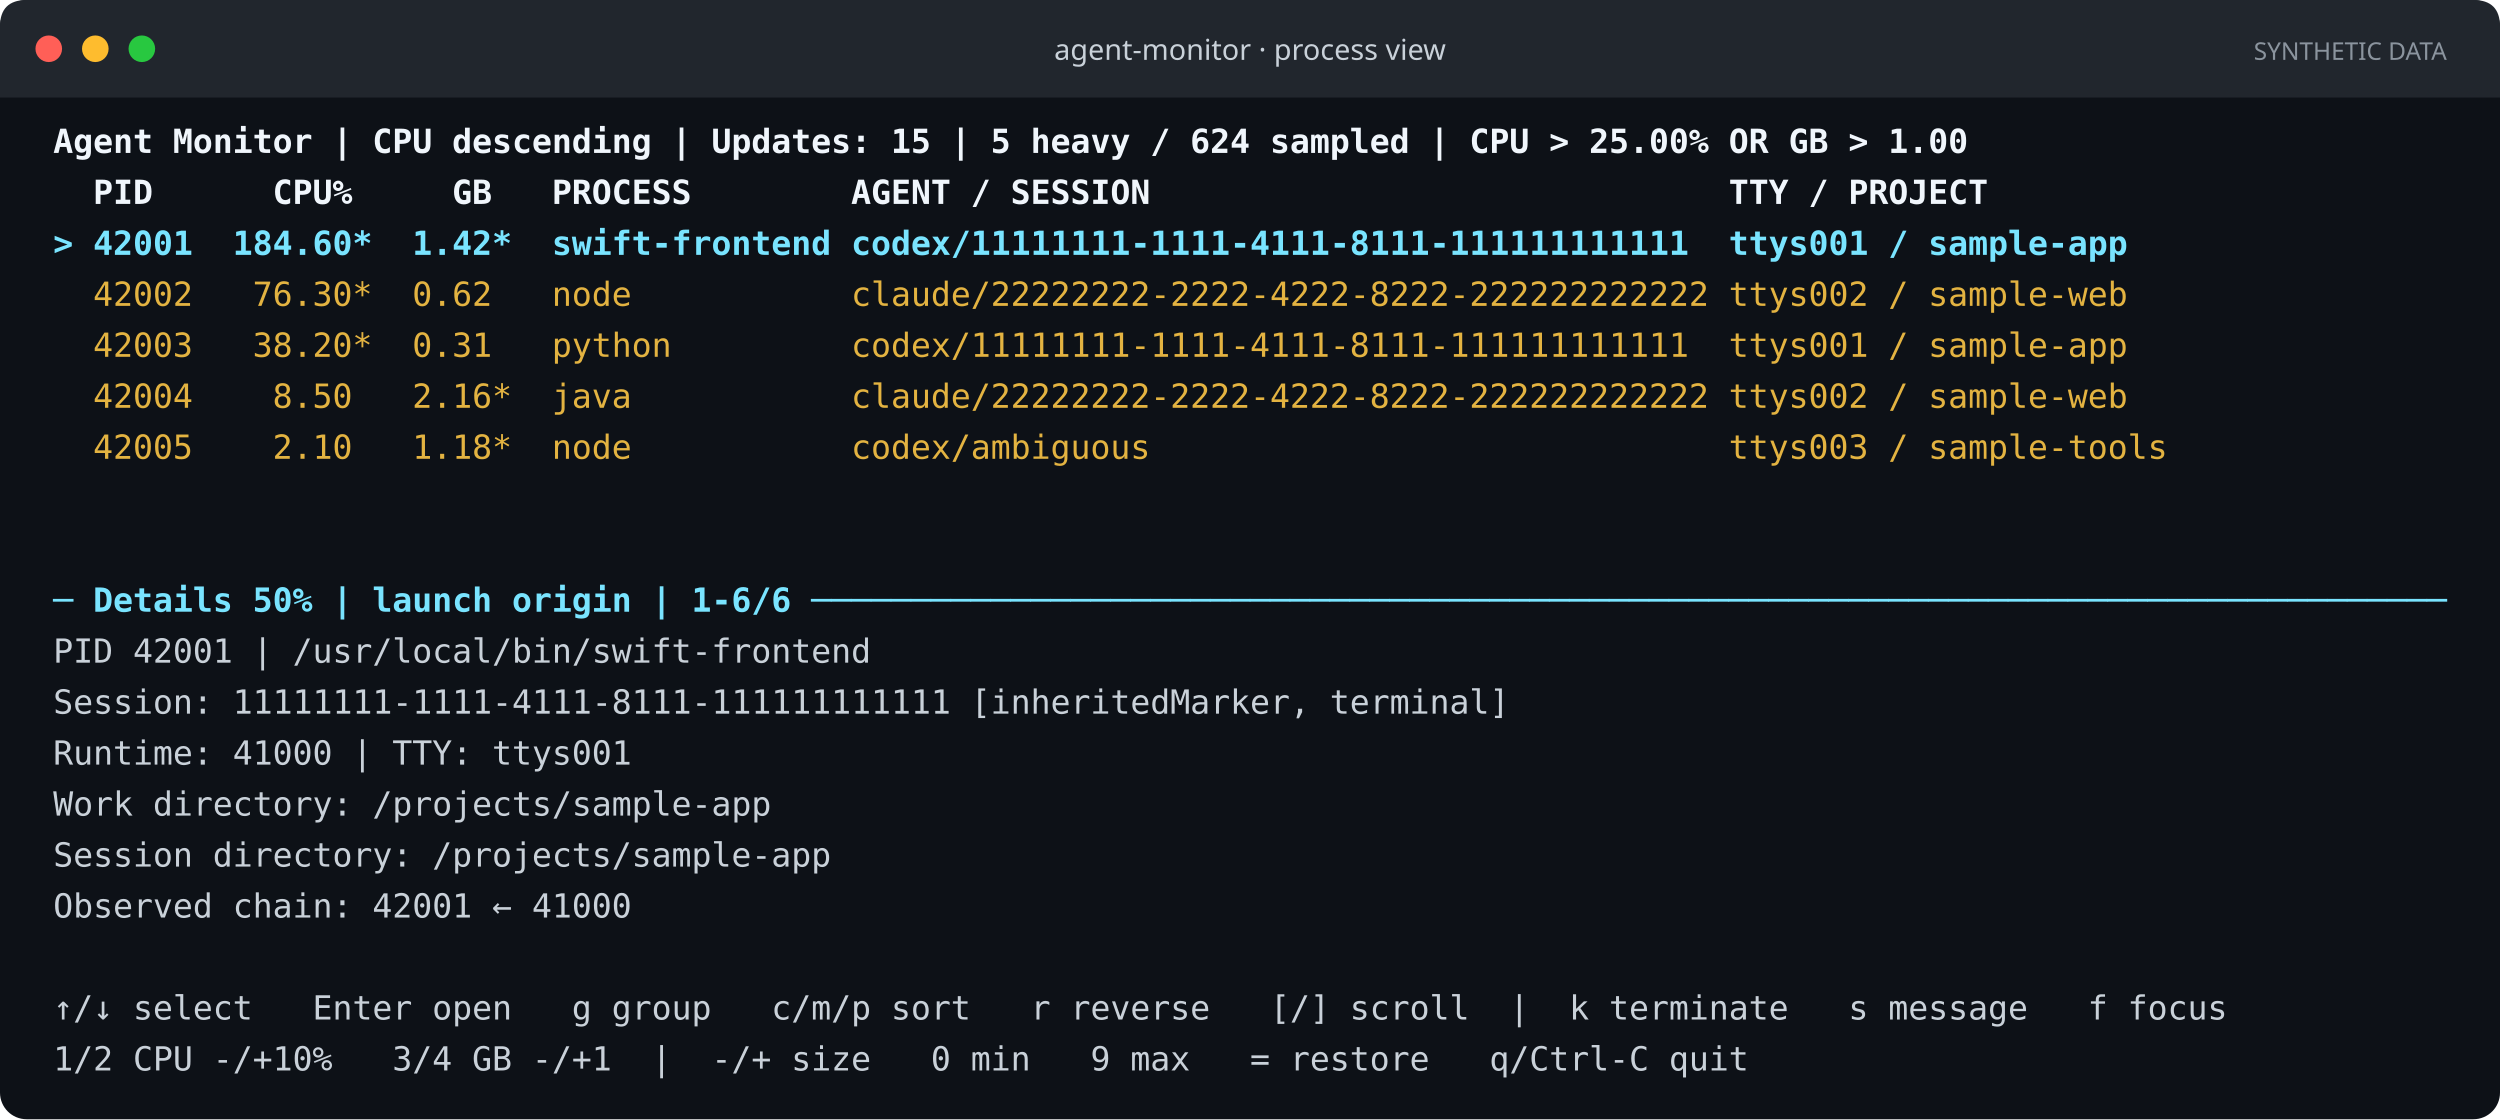
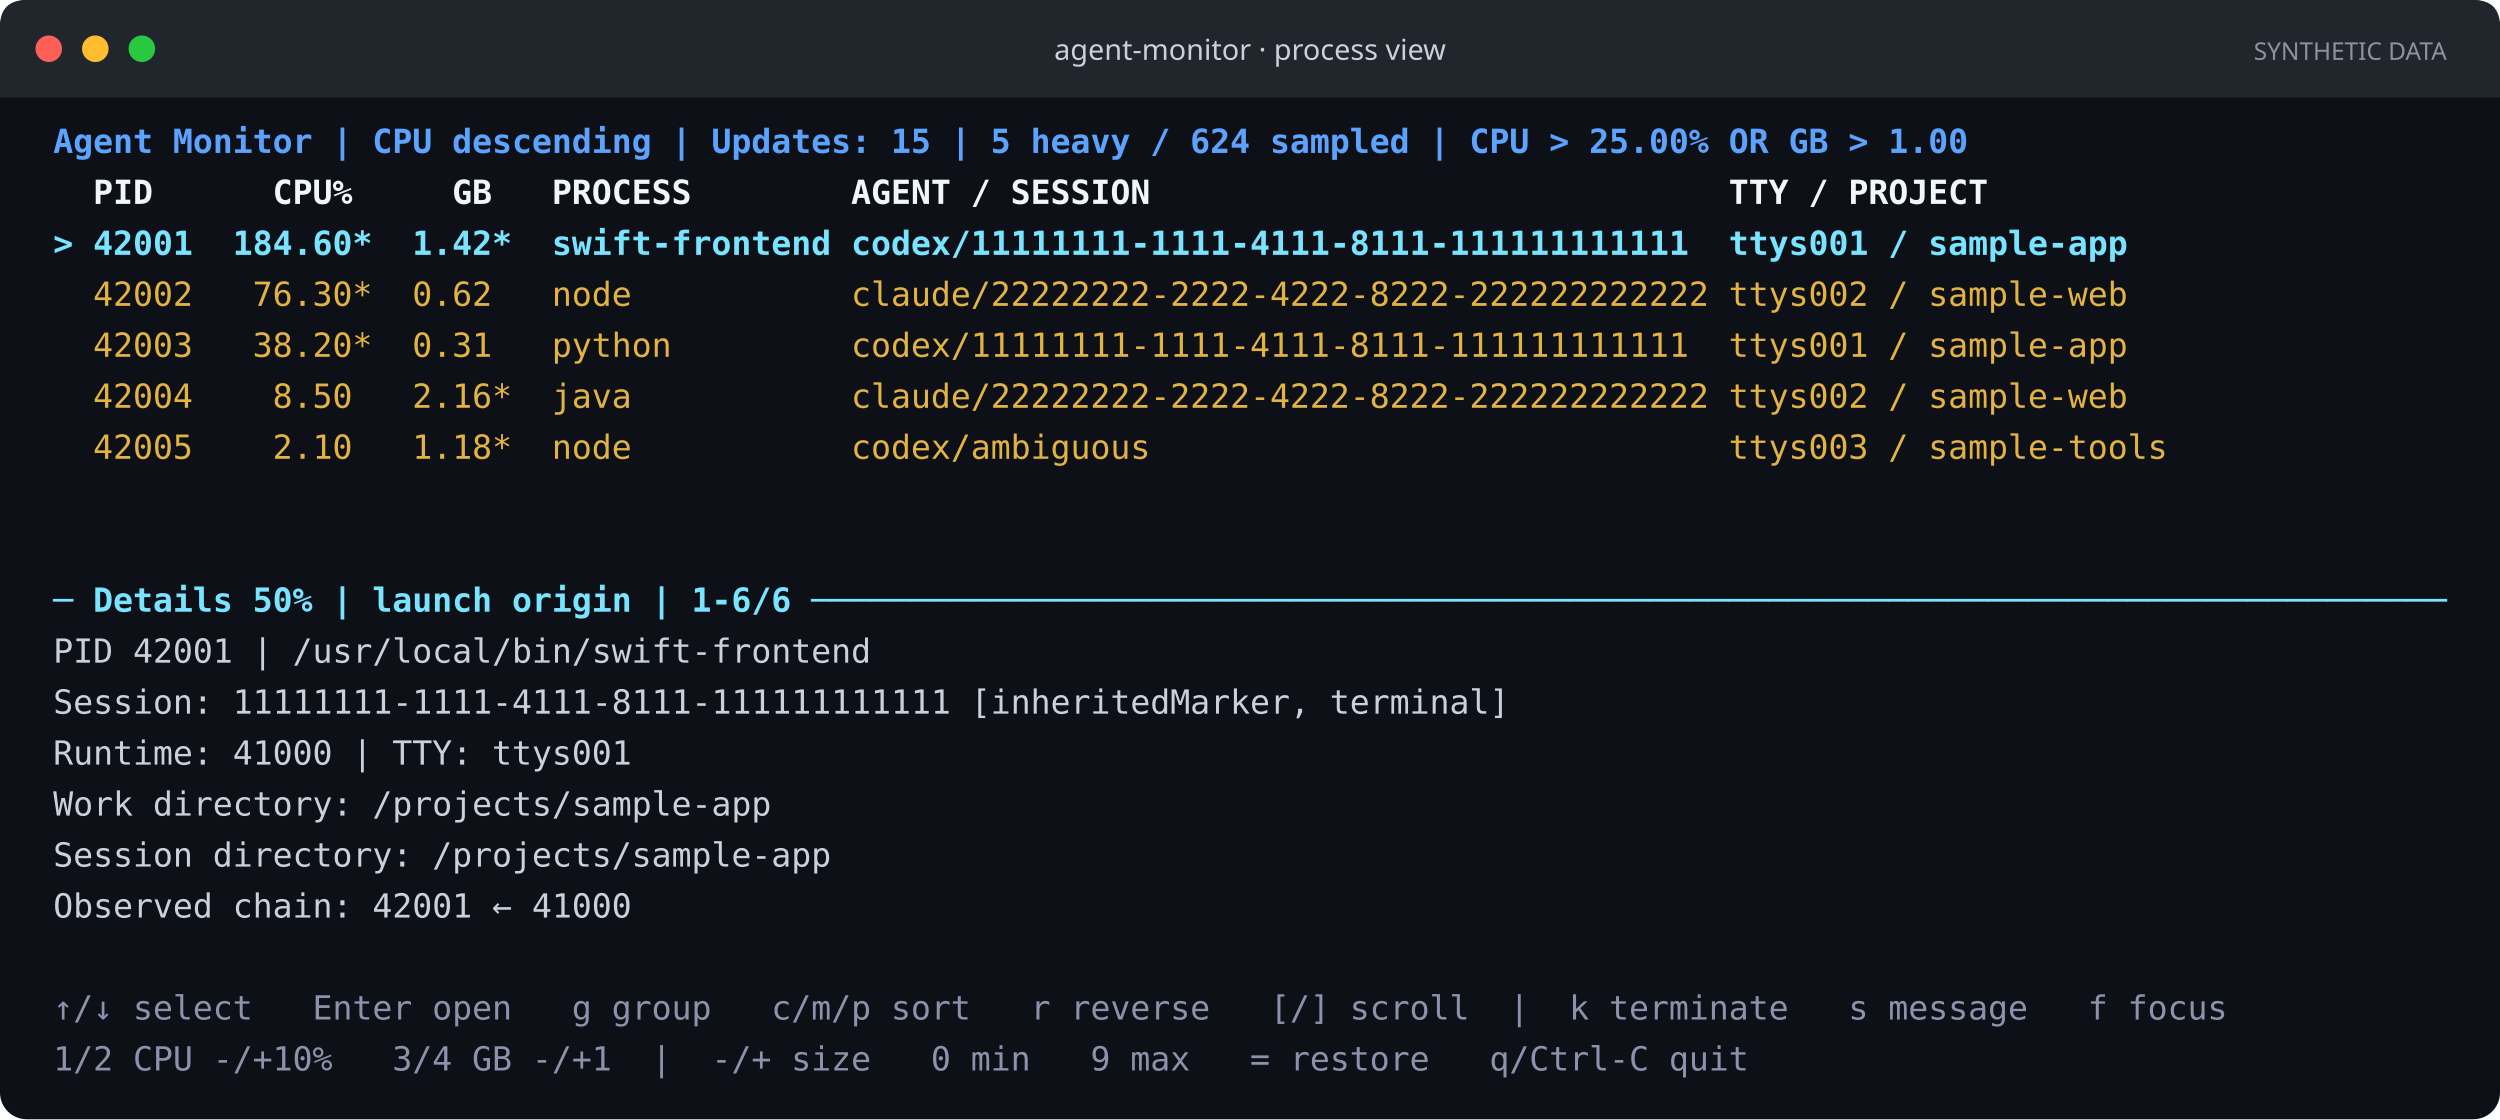
<svg xmlns="http://www.w3.org/2000/svg" width="1128" height="505" viewBox="0 0 1128 505" role="img" aria-labelledby="title description">
  <rect width="1128" height="505" rx="12" fill="#0d1117" />
  <path d="M12 0H1116Q1128 0 1128 12V44H0V12Q0 0 12 0Z" fill="#21262d" />
  <circle cx="22" cy="22" r="6" fill="#ff5f57" />
  <circle cx="43" cy="22" r="6" fill="#febc2e" />
  <circle cx="64" cy="22" r="6" fill="#28c840" />
  <text x="564" y="27" text-anchor="middle" fill="#c9d1d9" font-family="sans-serif" font-size="13">agent-monitor · process view</text>
  <text x="1104" y="27" text-anchor="end" fill="#8b949e" font-family="sans-serif" font-size="11">SYNTHETIC DATA</text>
  <g font-family="Menlo, DejaVu Sans Mono, monospace" font-size="15">
-     <text y="69" fill="#f0f6fc" font-weight="bold" aria-label="Agent Monitor | CPU descending | Updates: 15 | 5 heavy / 624 sampled | CPU &gt; 25.00% OR GB &gt; 1.00">
+     <text y="69" fill="#5ba3ff" font-weight="bold" aria-label="Agent Monitor | CPU descending | Updates: 15 | 5 heavy / 624 sampled | CPU &gt; 25.00% OR GB &gt; 1.00">
      <tspan x="24">A</tspan>
      <tspan x="33">g</tspan>
      <tspan x="42">e</tspan>
      <tspan x="51">n</tspan>
      <tspan x="60">t</tspan>
      <tspan x="78">M</tspan>
      <tspan x="87">o</tspan>
      <tspan x="96">n</tspan>
      <tspan x="105">i</tspan>
      <tspan x="114">t</tspan>
      <tspan x="123">o</tspan>
      <tspan x="132">r</tspan>
      <tspan x="150">|</tspan>
      <tspan x="168">C</tspan>
      <tspan x="177">P</tspan>
      <tspan x="186">U</tspan>
      <tspan x="204">d</tspan>
      <tspan x="213">e</tspan>
      <tspan x="222">s</tspan>
      <tspan x="231">c</tspan>
      <tspan x="240">e</tspan>
      <tspan x="249">n</tspan>
      <tspan x="258">d</tspan>
      <tspan x="267">i</tspan>
      <tspan x="276">n</tspan>
      <tspan x="285">g</tspan>
      <tspan x="303">|</tspan>
      <tspan x="321">U</tspan>
      <tspan x="330">p</tspan>
      <tspan x="339">d</tspan>
      <tspan x="348">a</tspan>
      <tspan x="357">t</tspan>
      <tspan x="366">e</tspan>
      <tspan x="375">s</tspan>
      <tspan x="384">:</tspan>
      <tspan x="402">1</tspan>
      <tspan x="411">5</tspan>
      <tspan x="429">|</tspan>
      <tspan x="447">5</tspan>
      <tspan x="465">h</tspan>
      <tspan x="474">e</tspan>
      <tspan x="483">a</tspan>
      <tspan x="492">v</tspan>
      <tspan x="501">y</tspan>
      <tspan x="519">/</tspan>
      <tspan x="537">6</tspan>
      <tspan x="546">2</tspan>
      <tspan x="555">4</tspan>
      <tspan x="573">s</tspan>
      <tspan x="582">a</tspan>
      <tspan x="591">m</tspan>
      <tspan x="600">p</tspan>
      <tspan x="609">l</tspan>
      <tspan x="618">e</tspan>
      <tspan x="627">d</tspan>
      <tspan x="645">|</tspan>
      <tspan x="663">C</tspan>
      <tspan x="672">P</tspan>
      <tspan x="681">U</tspan>
      <tspan x="699">&gt;</tspan>
      <tspan x="717">2</tspan>
      <tspan x="726">5</tspan>
      <tspan x="735">.</tspan>
      <tspan x="744">0</tspan>
      <tspan x="753">0</tspan>
      <tspan x="762">%</tspan>
      <tspan x="780">O</tspan>
      <tspan x="789">R</tspan>
      <tspan x="807">G</tspan>
      <tspan x="816">B</tspan>
      <tspan x="834">&gt;</tspan>
      <tspan x="852">1</tspan>
      <tspan x="861">.</tspan>
      <tspan x="870">0</tspan>
      <tspan x="879">0</tspan>
    </text>
    <text y="92" fill="#f0f6fc" font-weight="bold" aria-label="  PID      CPU%     GB   PROCESS        AGENT / SESSION                             TTY / PROJECT">
      <tspan x="42">P</tspan>
      <tspan x="51">I</tspan>
      <tspan x="60">D</tspan>
      <tspan x="123">C</tspan>
      <tspan x="132">P</tspan>
      <tspan x="141">U</tspan>
      <tspan x="150">%</tspan>
      <tspan x="204">G</tspan>
      <tspan x="213">B</tspan>
      <tspan x="249">P</tspan>
      <tspan x="258">R</tspan>
      <tspan x="267">O</tspan>
      <tspan x="276">C</tspan>
      <tspan x="285">E</tspan>
      <tspan x="294">S</tspan>
      <tspan x="303">S</tspan>
      <tspan x="384">A</tspan>
      <tspan x="393">G</tspan>
      <tspan x="402">E</tspan>
      <tspan x="411">N</tspan>
      <tspan x="420">T</tspan>
      <tspan x="438">/</tspan>
      <tspan x="456">S</tspan>
      <tspan x="465">E</tspan>
      <tspan x="474">S</tspan>
      <tspan x="483">S</tspan>
      <tspan x="492">I</tspan>
      <tspan x="501">O</tspan>
      <tspan x="510">N</tspan>
      <tspan x="780">T</tspan>
      <tspan x="789">T</tspan>
      <tspan x="798">Y</tspan>
      <tspan x="816">/</tspan>
      <tspan x="834">P</tspan>
      <tspan x="843">R</tspan>
      <tspan x="852">O</tspan>
      <tspan x="861">J</tspan>
      <tspan x="870">E</tspan>
      <tspan x="879">C</tspan>
      <tspan x="888">T</tspan>
    </text>
    <text y="115" fill="#79e4ff" font-weight="bold" aria-label="&gt; 42001  184.60*  1.42*  swift-frontend codex/11111111-1111-4111-8111-111111111111  ttys001 / sample-app">
      <tspan x="24">&gt;</tspan>
      <tspan x="42">4</tspan>
      <tspan x="51">2</tspan>
      <tspan x="60">0</tspan>
      <tspan x="69">0</tspan>
      <tspan x="78">1</tspan>
      <tspan x="105">1</tspan>
      <tspan x="114">8</tspan>
      <tspan x="123">4</tspan>
      <tspan x="132">.</tspan>
      <tspan x="141">6</tspan>
      <tspan x="150">0</tspan>
      <tspan x="159">*</tspan>
      <tspan x="186">1</tspan>
      <tspan x="195">.</tspan>
      <tspan x="204">4</tspan>
      <tspan x="213">2</tspan>
      <tspan x="222">*</tspan>
      <tspan x="249">s</tspan>
      <tspan x="258">w</tspan>
      <tspan x="267">i</tspan>
      <tspan x="276">f</tspan>
      <tspan x="285">t</tspan>
      <tspan x="294">-</tspan>
      <tspan x="303">f</tspan>
      <tspan x="312">r</tspan>
      <tspan x="321">o</tspan>
      <tspan x="330">n</tspan>
      <tspan x="339">t</tspan>
      <tspan x="348">e</tspan>
      <tspan x="357">n</tspan>
      <tspan x="366">d</tspan>
      <tspan x="384">c</tspan>
      <tspan x="393">o</tspan>
      <tspan x="402">d</tspan>
      <tspan x="411">e</tspan>
      <tspan x="420">x</tspan>
      <tspan x="429">/</tspan>
      <tspan x="438">1</tspan>
      <tspan x="447">1</tspan>
      <tspan x="456">1</tspan>
      <tspan x="465">1</tspan>
      <tspan x="474">1</tspan>
      <tspan x="483">1</tspan>
      <tspan x="492">1</tspan>
      <tspan x="501">1</tspan>
      <tspan x="510">-</tspan>
      <tspan x="519">1</tspan>
      <tspan x="528">1</tspan>
      <tspan x="537">1</tspan>
      <tspan x="546">1</tspan>
      <tspan x="555">-</tspan>
      <tspan x="564">4</tspan>
      <tspan x="573">1</tspan>
      <tspan x="582">1</tspan>
      <tspan x="591">1</tspan>
      <tspan x="600">-</tspan>
      <tspan x="609">8</tspan>
      <tspan x="618">1</tspan>
      <tspan x="627">1</tspan>
      <tspan x="636">1</tspan>
      <tspan x="645">-</tspan>
      <tspan x="654">1</tspan>
      <tspan x="663">1</tspan>
      <tspan x="672">1</tspan>
      <tspan x="681">1</tspan>
      <tspan x="690">1</tspan>
      <tspan x="699">1</tspan>
      <tspan x="708">1</tspan>
      <tspan x="717">1</tspan>
      <tspan x="726">1</tspan>
      <tspan x="735">1</tspan>
      <tspan x="744">1</tspan>
      <tspan x="753">1</tspan>
      <tspan x="780">t</tspan>
      <tspan x="789">t</tspan>
      <tspan x="798">y</tspan>
      <tspan x="807">s</tspan>
      <tspan x="816">0</tspan>
      <tspan x="825">0</tspan>
      <tspan x="834">1</tspan>
      <tspan x="852">/</tspan>
      <tspan x="870">s</tspan>
      <tspan x="879">a</tspan>
      <tspan x="888">m</tspan>
      <tspan x="897">p</tspan>
      <tspan x="906">l</tspan>
      <tspan x="915">e</tspan>
      <tspan x="924">-</tspan>
      <tspan x="933">a</tspan>
      <tspan x="942">p</tspan>
      <tspan x="951">p</tspan>
    </text>
    <text y="138" fill="#e3b341" font-weight="normal" aria-label="  42002   76.30*  0.62   node           claude/22222222-2222-4222-8222-222222222222 ttys002 / sample-web">
      <tspan x="42">4</tspan>
      <tspan x="51">2</tspan>
      <tspan x="60">0</tspan>
      <tspan x="69">0</tspan>
      <tspan x="78">2</tspan>
      <tspan x="114">7</tspan>
      <tspan x="123">6</tspan>
      <tspan x="132">.</tspan>
      <tspan x="141">3</tspan>
      <tspan x="150">0</tspan>
      <tspan x="159">*</tspan>
      <tspan x="186">0</tspan>
      <tspan x="195">.</tspan>
      <tspan x="204">6</tspan>
      <tspan x="213">2</tspan>
      <tspan x="249">n</tspan>
      <tspan x="258">o</tspan>
      <tspan x="267">d</tspan>
      <tspan x="276">e</tspan>
      <tspan x="384">c</tspan>
      <tspan x="393">l</tspan>
      <tspan x="402">a</tspan>
      <tspan x="411">u</tspan>
      <tspan x="420">d</tspan>
      <tspan x="429">e</tspan>
      <tspan x="438">/</tspan>
      <tspan x="447">2</tspan>
      <tspan x="456">2</tspan>
      <tspan x="465">2</tspan>
      <tspan x="474">2</tspan>
      <tspan x="483">2</tspan>
      <tspan x="492">2</tspan>
      <tspan x="501">2</tspan>
      <tspan x="510">2</tspan>
      <tspan x="519">-</tspan>
      <tspan x="528">2</tspan>
      <tspan x="537">2</tspan>
      <tspan x="546">2</tspan>
      <tspan x="555">2</tspan>
      <tspan x="564">-</tspan>
      <tspan x="573">4</tspan>
      <tspan x="582">2</tspan>
      <tspan x="591">2</tspan>
      <tspan x="600">2</tspan>
      <tspan x="609">-</tspan>
      <tspan x="618">8</tspan>
      <tspan x="627">2</tspan>
      <tspan x="636">2</tspan>
      <tspan x="645">2</tspan>
      <tspan x="654">-</tspan>
      <tspan x="663">2</tspan>
      <tspan x="672">2</tspan>
      <tspan x="681">2</tspan>
      <tspan x="690">2</tspan>
      <tspan x="699">2</tspan>
      <tspan x="708">2</tspan>
      <tspan x="717">2</tspan>
      <tspan x="726">2</tspan>
      <tspan x="735">2</tspan>
      <tspan x="744">2</tspan>
      <tspan x="753">2</tspan>
      <tspan x="762">2</tspan>
      <tspan x="780">t</tspan>
      <tspan x="789">t</tspan>
      <tspan x="798">y</tspan>
      <tspan x="807">s</tspan>
      <tspan x="816">0</tspan>
      <tspan x="825">0</tspan>
      <tspan x="834">2</tspan>
      <tspan x="852">/</tspan>
      <tspan x="870">s</tspan>
      <tspan x="879">a</tspan>
      <tspan x="888">m</tspan>
      <tspan x="897">p</tspan>
      <tspan x="906">l</tspan>
      <tspan x="915">e</tspan>
      <tspan x="924">-</tspan>
      <tspan x="933">w</tspan>
      <tspan x="942">e</tspan>
      <tspan x="951">b</tspan>
    </text>
    <text y="161" fill="#e3b341" font-weight="normal" aria-label="  42003   38.20*  0.31   python         codex/11111111-1111-4111-8111-111111111111  ttys001 / sample-app">
      <tspan x="42">4</tspan>
      <tspan x="51">2</tspan>
      <tspan x="60">0</tspan>
      <tspan x="69">0</tspan>
      <tspan x="78">3</tspan>
      <tspan x="114">3</tspan>
      <tspan x="123">8</tspan>
      <tspan x="132">.</tspan>
      <tspan x="141">2</tspan>
      <tspan x="150">0</tspan>
      <tspan x="159">*</tspan>
      <tspan x="186">0</tspan>
      <tspan x="195">.</tspan>
      <tspan x="204">3</tspan>
      <tspan x="213">1</tspan>
      <tspan x="249">p</tspan>
      <tspan x="258">y</tspan>
      <tspan x="267">t</tspan>
      <tspan x="276">h</tspan>
      <tspan x="285">o</tspan>
      <tspan x="294">n</tspan>
      <tspan x="384">c</tspan>
      <tspan x="393">o</tspan>
      <tspan x="402">d</tspan>
      <tspan x="411">e</tspan>
      <tspan x="420">x</tspan>
      <tspan x="429">/</tspan>
      <tspan x="438">1</tspan>
      <tspan x="447">1</tspan>
      <tspan x="456">1</tspan>
      <tspan x="465">1</tspan>
      <tspan x="474">1</tspan>
      <tspan x="483">1</tspan>
      <tspan x="492">1</tspan>
      <tspan x="501">1</tspan>
      <tspan x="510">-</tspan>
      <tspan x="519">1</tspan>
      <tspan x="528">1</tspan>
      <tspan x="537">1</tspan>
      <tspan x="546">1</tspan>
      <tspan x="555">-</tspan>
      <tspan x="564">4</tspan>
      <tspan x="573">1</tspan>
      <tspan x="582">1</tspan>
      <tspan x="591">1</tspan>
      <tspan x="600">-</tspan>
      <tspan x="609">8</tspan>
      <tspan x="618">1</tspan>
      <tspan x="627">1</tspan>
      <tspan x="636">1</tspan>
      <tspan x="645">-</tspan>
      <tspan x="654">1</tspan>
      <tspan x="663">1</tspan>
      <tspan x="672">1</tspan>
      <tspan x="681">1</tspan>
      <tspan x="690">1</tspan>
      <tspan x="699">1</tspan>
      <tspan x="708">1</tspan>
      <tspan x="717">1</tspan>
      <tspan x="726">1</tspan>
      <tspan x="735">1</tspan>
      <tspan x="744">1</tspan>
      <tspan x="753">1</tspan>
      <tspan x="780">t</tspan>
      <tspan x="789">t</tspan>
      <tspan x="798">y</tspan>
      <tspan x="807">s</tspan>
      <tspan x="816">0</tspan>
      <tspan x="825">0</tspan>
      <tspan x="834">1</tspan>
      <tspan x="852">/</tspan>
      <tspan x="870">s</tspan>
      <tspan x="879">a</tspan>
      <tspan x="888">m</tspan>
      <tspan x="897">p</tspan>
      <tspan x="906">l</tspan>
      <tspan x="915">e</tspan>
      <tspan x="924">-</tspan>
      <tspan x="933">a</tspan>
      <tspan x="942">p</tspan>
      <tspan x="951">p</tspan>
    </text>
    <text y="184" fill="#e3b341" font-weight="normal" aria-label="  42004    8.50   2.16*  java           claude/22222222-2222-4222-8222-222222222222 ttys002 / sample-web">
      <tspan x="42">4</tspan>
      <tspan x="51">2</tspan>
      <tspan x="60">0</tspan>
      <tspan x="69">0</tspan>
      <tspan x="78">4</tspan>
      <tspan x="123">8</tspan>
      <tspan x="132">.</tspan>
      <tspan x="141">5</tspan>
      <tspan x="150">0</tspan>
      <tspan x="186">2</tspan>
      <tspan x="195">.</tspan>
      <tspan x="204">1</tspan>
      <tspan x="213">6</tspan>
      <tspan x="222">*</tspan>
      <tspan x="249">j</tspan>
      <tspan x="258">a</tspan>
      <tspan x="267">v</tspan>
      <tspan x="276">a</tspan>
      <tspan x="384">c</tspan>
      <tspan x="393">l</tspan>
      <tspan x="402">a</tspan>
      <tspan x="411">u</tspan>
      <tspan x="420">d</tspan>
      <tspan x="429">e</tspan>
      <tspan x="438">/</tspan>
      <tspan x="447">2</tspan>
      <tspan x="456">2</tspan>
      <tspan x="465">2</tspan>
      <tspan x="474">2</tspan>
      <tspan x="483">2</tspan>
      <tspan x="492">2</tspan>
      <tspan x="501">2</tspan>
      <tspan x="510">2</tspan>
      <tspan x="519">-</tspan>
      <tspan x="528">2</tspan>
      <tspan x="537">2</tspan>
      <tspan x="546">2</tspan>
      <tspan x="555">2</tspan>
      <tspan x="564">-</tspan>
      <tspan x="573">4</tspan>
      <tspan x="582">2</tspan>
      <tspan x="591">2</tspan>
      <tspan x="600">2</tspan>
      <tspan x="609">-</tspan>
      <tspan x="618">8</tspan>
      <tspan x="627">2</tspan>
      <tspan x="636">2</tspan>
      <tspan x="645">2</tspan>
      <tspan x="654">-</tspan>
      <tspan x="663">2</tspan>
      <tspan x="672">2</tspan>
      <tspan x="681">2</tspan>
      <tspan x="690">2</tspan>
      <tspan x="699">2</tspan>
      <tspan x="708">2</tspan>
      <tspan x="717">2</tspan>
      <tspan x="726">2</tspan>
      <tspan x="735">2</tspan>
      <tspan x="744">2</tspan>
      <tspan x="753">2</tspan>
      <tspan x="762">2</tspan>
      <tspan x="780">t</tspan>
      <tspan x="789">t</tspan>
      <tspan x="798">y</tspan>
      <tspan x="807">s</tspan>
      <tspan x="816">0</tspan>
      <tspan x="825">0</tspan>
      <tspan x="834">2</tspan>
      <tspan x="852">/</tspan>
      <tspan x="870">s</tspan>
      <tspan x="879">a</tspan>
      <tspan x="888">m</tspan>
      <tspan x="897">p</tspan>
      <tspan x="906">l</tspan>
      <tspan x="915">e</tspan>
      <tspan x="924">-</tspan>
      <tspan x="933">w</tspan>
      <tspan x="942">e</tspan>
      <tspan x="951">b</tspan>
    </text>
    <text y="207" fill="#e3b341" font-weight="normal" aria-label="  42005    2.10   1.18*  node           codex/ambiguous                             ttys003 / sample-tools">
      <tspan x="42">4</tspan>
      <tspan x="51">2</tspan>
      <tspan x="60">0</tspan>
      <tspan x="69">0</tspan>
      <tspan x="78">5</tspan>
      <tspan x="123">2</tspan>
      <tspan x="132">.</tspan>
      <tspan x="141">1</tspan>
      <tspan x="150">0</tspan>
      <tspan x="186">1</tspan>
      <tspan x="195">.</tspan>
      <tspan x="204">1</tspan>
      <tspan x="213">8</tspan>
      <tspan x="222">*</tspan>
      <tspan x="249">n</tspan>
      <tspan x="258">o</tspan>
      <tspan x="267">d</tspan>
      <tspan x="276">e</tspan>
      <tspan x="384">c</tspan>
      <tspan x="393">o</tspan>
      <tspan x="402">d</tspan>
      <tspan x="411">e</tspan>
      <tspan x="420">x</tspan>
      <tspan x="429">/</tspan>
      <tspan x="438">a</tspan>
      <tspan x="447">m</tspan>
      <tspan x="456">b</tspan>
      <tspan x="465">i</tspan>
      <tspan x="474">g</tspan>
      <tspan x="483">u</tspan>
      <tspan x="492">o</tspan>
      <tspan x="501">u</tspan>
      <tspan x="510">s</tspan>
      <tspan x="780">t</tspan>
      <tspan x="789">t</tspan>
      <tspan x="798">y</tspan>
      <tspan x="807">s</tspan>
      <tspan x="816">0</tspan>
      <tspan x="825">0</tspan>
      <tspan x="834">3</tspan>
      <tspan x="852">/</tspan>
      <tspan x="870">s</tspan>
      <tspan x="879">a</tspan>
      <tspan x="888">m</tspan>
      <tspan x="897">p</tspan>
      <tspan x="906">l</tspan>
      <tspan x="915">e</tspan>
      <tspan x="924">-</tspan>
      <tspan x="933">t</tspan>
      <tspan x="942">o</tspan>
      <tspan x="951">o</tspan>
      <tspan x="960">l</tspan>
      <tspan x="969">s</tspan>
    </text>
    <text y="276" fill="#79e4ff" font-weight="bold" aria-label="─ Details 50% | launch origin | 1-6/6 ──────────────────────────────────────────────────────────────────────────────────">
      <tspan x="24">─</tspan>
      <tspan x="42">D</tspan>
      <tspan x="51">e</tspan>
      <tspan x="60">t</tspan>
      <tspan x="69">a</tspan>
      <tspan x="78">i</tspan>
      <tspan x="87">l</tspan>
      <tspan x="96">s</tspan>
      <tspan x="114">5</tspan>
      <tspan x="123">0</tspan>
      <tspan x="132">%</tspan>
      <tspan x="150">|</tspan>
      <tspan x="168">l</tspan>
      <tspan x="177">a</tspan>
      <tspan x="186">u</tspan>
      <tspan x="195">n</tspan>
      <tspan x="204">c</tspan>
      <tspan x="213">h</tspan>
      <tspan x="231">o</tspan>
      <tspan x="240">r</tspan>
      <tspan x="249">i</tspan>
      <tspan x="258">g</tspan>
      <tspan x="267">i</tspan>
      <tspan x="276">n</tspan>
      <tspan x="294">|</tspan>
      <tspan x="312">1</tspan>
      <tspan x="321">-</tspan>
      <tspan x="330">6</tspan>
      <tspan x="339">/</tspan>
      <tspan x="348">6</tspan>
      <tspan x="366">─</tspan>
      <tspan x="375">─</tspan>
      <tspan x="384">─</tspan>
      <tspan x="393">─</tspan>
      <tspan x="402">─</tspan>
      <tspan x="411">─</tspan>
      <tspan x="420">─</tspan>
      <tspan x="429">─</tspan>
      <tspan x="438">─</tspan>
      <tspan x="447">─</tspan>
      <tspan x="456">─</tspan>
      <tspan x="465">─</tspan>
      <tspan x="474">─</tspan>
      <tspan x="483">─</tspan>
      <tspan x="492">─</tspan>
      <tspan x="501">─</tspan>
      <tspan x="510">─</tspan>
      <tspan x="519">─</tspan>
      <tspan x="528">─</tspan>
      <tspan x="537">─</tspan>
      <tspan x="546">─</tspan>
      <tspan x="555">─</tspan>
      <tspan x="564">─</tspan>
      <tspan x="573">─</tspan>
      <tspan x="582">─</tspan>
      <tspan x="591">─</tspan>
      <tspan x="600">─</tspan>
      <tspan x="609">─</tspan>
      <tspan x="618">─</tspan>
      <tspan x="627">─</tspan>
      <tspan x="636">─</tspan>
      <tspan x="645">─</tspan>
      <tspan x="654">─</tspan>
      <tspan x="663">─</tspan>
      <tspan x="672">─</tspan>
      <tspan x="681">─</tspan>
      <tspan x="690">─</tspan>
      <tspan x="699">─</tspan>
      <tspan x="708">─</tspan>
      <tspan x="717">─</tspan>
      <tspan x="726">─</tspan>
      <tspan x="735">─</tspan>
      <tspan x="744">─</tspan>
      <tspan x="753">─</tspan>
      <tspan x="762">─</tspan>
      <tspan x="771">─</tspan>
      <tspan x="780">─</tspan>
      <tspan x="789">─</tspan>
      <tspan x="798">─</tspan>
      <tspan x="807">─</tspan>
      <tspan x="816">─</tspan>
      <tspan x="825">─</tspan>
      <tspan x="834">─</tspan>
      <tspan x="843">─</tspan>
      <tspan x="852">─</tspan>
      <tspan x="861">─</tspan>
      <tspan x="870">─</tspan>
      <tspan x="879">─</tspan>
      <tspan x="888">─</tspan>
      <tspan x="897">─</tspan>
      <tspan x="906">─</tspan>
      <tspan x="915">─</tspan>
      <tspan x="924">─</tspan>
      <tspan x="933">─</tspan>
      <tspan x="942">─</tspan>
      <tspan x="951">─</tspan>
      <tspan x="960">─</tspan>
      <tspan x="969">─</tspan>
      <tspan x="978">─</tspan>
      <tspan x="987">─</tspan>
      <tspan x="996">─</tspan>
      <tspan x="1005">─</tspan>
      <tspan x="1014">─</tspan>
      <tspan x="1023">─</tspan>
      <tspan x="1032">─</tspan>
      <tspan x="1041">─</tspan>
      <tspan x="1050">─</tspan>
      <tspan x="1059">─</tspan>
      <tspan x="1068">─</tspan>
      <tspan x="1077">─</tspan>
      <tspan x="1086">─</tspan>
      <tspan x="1095">─</tspan>
    </text>
    <text y="299" fill="#c9d1d9" font-weight="normal" aria-label="PID 42001 | /usr/local/bin/swift-frontend">
      <tspan x="24">P</tspan>
      <tspan x="33">I</tspan>
      <tspan x="42">D</tspan>
      <tspan x="60">4</tspan>
      <tspan x="69">2</tspan>
      <tspan x="78">0</tspan>
      <tspan x="87">0</tspan>
      <tspan x="96">1</tspan>
      <tspan x="114">|</tspan>
      <tspan x="132">/</tspan>
      <tspan x="141">u</tspan>
      <tspan x="150">s</tspan>
      <tspan x="159">r</tspan>
      <tspan x="168">/</tspan>
      <tspan x="177">l</tspan>
      <tspan x="186">o</tspan>
      <tspan x="195">c</tspan>
      <tspan x="204">a</tspan>
      <tspan x="213">l</tspan>
      <tspan x="222">/</tspan>
      <tspan x="231">b</tspan>
      <tspan x="240">i</tspan>
      <tspan x="249">n</tspan>
      <tspan x="258">/</tspan>
      <tspan x="267">s</tspan>
      <tspan x="276">w</tspan>
      <tspan x="285">i</tspan>
      <tspan x="294">f</tspan>
      <tspan x="303">t</tspan>
      <tspan x="312">-</tspan>
      <tspan x="321">f</tspan>
      <tspan x="330">r</tspan>
      <tspan x="339">o</tspan>
      <tspan x="348">n</tspan>
      <tspan x="357">t</tspan>
      <tspan x="366">e</tspan>
      <tspan x="375">n</tspan>
      <tspan x="384">d</tspan>
    </text>
    <text y="322" fill="#c9d1d9" font-weight="normal" aria-label="Session: 11111111-1111-4111-8111-111111111111 [inheritedMarker, terminal]">
      <tspan x="24">S</tspan>
      <tspan x="33">e</tspan>
      <tspan x="42">s</tspan>
      <tspan x="51">s</tspan>
      <tspan x="60">i</tspan>
      <tspan x="69">o</tspan>
      <tspan x="78">n</tspan>
      <tspan x="87">:</tspan>
      <tspan x="105">1</tspan>
      <tspan x="114">1</tspan>
      <tspan x="123">1</tspan>
      <tspan x="132">1</tspan>
      <tspan x="141">1</tspan>
      <tspan x="150">1</tspan>
      <tspan x="159">1</tspan>
      <tspan x="168">1</tspan>
      <tspan x="177">-</tspan>
      <tspan x="186">1</tspan>
      <tspan x="195">1</tspan>
      <tspan x="204">1</tspan>
      <tspan x="213">1</tspan>
      <tspan x="222">-</tspan>
      <tspan x="231">4</tspan>
      <tspan x="240">1</tspan>
      <tspan x="249">1</tspan>
      <tspan x="258">1</tspan>
      <tspan x="267">-</tspan>
      <tspan x="276">8</tspan>
      <tspan x="285">1</tspan>
      <tspan x="294">1</tspan>
      <tspan x="303">1</tspan>
      <tspan x="312">-</tspan>
      <tspan x="321">1</tspan>
      <tspan x="330">1</tspan>
      <tspan x="339">1</tspan>
      <tspan x="348">1</tspan>
      <tspan x="357">1</tspan>
      <tspan x="366">1</tspan>
      <tspan x="375">1</tspan>
      <tspan x="384">1</tspan>
      <tspan x="393">1</tspan>
      <tspan x="402">1</tspan>
      <tspan x="411">1</tspan>
      <tspan x="420">1</tspan>
      <tspan x="438">[</tspan>
      <tspan x="447">i</tspan>
      <tspan x="456">n</tspan>
      <tspan x="465">h</tspan>
      <tspan x="474">e</tspan>
      <tspan x="483">r</tspan>
      <tspan x="492">i</tspan>
      <tspan x="501">t</tspan>
      <tspan x="510">e</tspan>
      <tspan x="519">d</tspan>
      <tspan x="528">M</tspan>
      <tspan x="537">a</tspan>
      <tspan x="546">r</tspan>
      <tspan x="555">k</tspan>
      <tspan x="564">e</tspan>
      <tspan x="573">r</tspan>
      <tspan x="582">,</tspan>
      <tspan x="600">t</tspan>
      <tspan x="609">e</tspan>
      <tspan x="618">r</tspan>
      <tspan x="627">m</tspan>
      <tspan x="636">i</tspan>
      <tspan x="645">n</tspan>
      <tspan x="654">a</tspan>
      <tspan x="663">l</tspan>
      <tspan x="672">]</tspan>
    </text>
    <text y="345" fill="#c9d1d9" font-weight="normal" aria-label="Runtime: 41000 | TTY: ttys001">
      <tspan x="24">R</tspan>
      <tspan x="33">u</tspan>
      <tspan x="42">n</tspan>
      <tspan x="51">t</tspan>
      <tspan x="60">i</tspan>
      <tspan x="69">m</tspan>
      <tspan x="78">e</tspan>
      <tspan x="87">:</tspan>
      <tspan x="105">4</tspan>
      <tspan x="114">1</tspan>
      <tspan x="123">0</tspan>
      <tspan x="132">0</tspan>
      <tspan x="141">0</tspan>
      <tspan x="159">|</tspan>
      <tspan x="177">T</tspan>
      <tspan x="186">T</tspan>
      <tspan x="195">Y</tspan>
      <tspan x="204">:</tspan>
      <tspan x="222">t</tspan>
      <tspan x="231">t</tspan>
      <tspan x="240">y</tspan>
      <tspan x="249">s</tspan>
      <tspan x="258">0</tspan>
      <tspan x="267">0</tspan>
      <tspan x="276">1</tspan>
    </text>
    <text y="368" fill="#c9d1d9" font-weight="normal" aria-label="Work directory: /projects/sample-app">
      <tspan x="24">W</tspan>
      <tspan x="33">o</tspan>
      <tspan x="42">r</tspan>
      <tspan x="51">k</tspan>
      <tspan x="69">d</tspan>
      <tspan x="78">i</tspan>
      <tspan x="87">r</tspan>
      <tspan x="96">e</tspan>
      <tspan x="105">c</tspan>
      <tspan x="114">t</tspan>
      <tspan x="123">o</tspan>
      <tspan x="132">r</tspan>
      <tspan x="141">y</tspan>
      <tspan x="150">:</tspan>
      <tspan x="168">/</tspan>
      <tspan x="177">p</tspan>
      <tspan x="186">r</tspan>
      <tspan x="195">o</tspan>
      <tspan x="204">j</tspan>
      <tspan x="213">e</tspan>
      <tspan x="222">c</tspan>
      <tspan x="231">t</tspan>
      <tspan x="240">s</tspan>
      <tspan x="249">/</tspan>
      <tspan x="258">s</tspan>
      <tspan x="267">a</tspan>
      <tspan x="276">m</tspan>
      <tspan x="285">p</tspan>
      <tspan x="294">l</tspan>
      <tspan x="303">e</tspan>
      <tspan x="312">-</tspan>
      <tspan x="321">a</tspan>
      <tspan x="330">p</tspan>
      <tspan x="339">p</tspan>
    </text>
    <text y="391" fill="#c9d1d9" font-weight="normal" aria-label="Session directory: /projects/sample-app">
      <tspan x="24">S</tspan>
      <tspan x="33">e</tspan>
      <tspan x="42">s</tspan>
      <tspan x="51">s</tspan>
      <tspan x="60">i</tspan>
      <tspan x="69">o</tspan>
      <tspan x="78">n</tspan>
      <tspan x="96">d</tspan>
      <tspan x="105">i</tspan>
      <tspan x="114">r</tspan>
      <tspan x="123">e</tspan>
      <tspan x="132">c</tspan>
      <tspan x="141">t</tspan>
      <tspan x="150">o</tspan>
      <tspan x="159">r</tspan>
      <tspan x="168">y</tspan>
      <tspan x="177">:</tspan>
      <tspan x="195">/</tspan>
      <tspan x="204">p</tspan>
      <tspan x="213">r</tspan>
      <tspan x="222">o</tspan>
      <tspan x="231">j</tspan>
      <tspan x="240">e</tspan>
      <tspan x="249">c</tspan>
      <tspan x="258">t</tspan>
      <tspan x="267">s</tspan>
      <tspan x="276">/</tspan>
      <tspan x="285">s</tspan>
      <tspan x="294">a</tspan>
      <tspan x="303">m</tspan>
      <tspan x="312">p</tspan>
      <tspan x="321">l</tspan>
      <tspan x="330">e</tspan>
      <tspan x="339">-</tspan>
      <tspan x="348">a</tspan>
      <tspan x="357">p</tspan>
      <tspan x="366">p</tspan>
    </text>
    <text y="414" fill="#c9d1d9" font-weight="normal" aria-label="Observed chain: 42001 ← 41000">
      <tspan x="24">O</tspan>
      <tspan x="33">b</tspan>
      <tspan x="42">s</tspan>
      <tspan x="51">e</tspan>
      <tspan x="60">r</tspan>
      <tspan x="69">v</tspan>
      <tspan x="78">e</tspan>
      <tspan x="87">d</tspan>
      <tspan x="105">c</tspan>
      <tspan x="114">h</tspan>
      <tspan x="123">a</tspan>
      <tspan x="132">i</tspan>
      <tspan x="141">n</tspan>
      <tspan x="150">:</tspan>
      <tspan x="168">4</tspan>
      <tspan x="177">2</tspan>
      <tspan x="186">0</tspan>
      <tspan x="195">0</tspan>
      <tspan x="204">1</tspan>
      <tspan x="222">←</tspan>
      <tspan x="240">4</tspan>
      <tspan x="249">1</tspan>
      <tspan x="258">0</tspan>
      <tspan x="267">0</tspan>
      <tspan x="276">0</tspan>
    </text>
-     <text y="460" fill="#c9d1d9" font-weight="normal" aria-label="↑/↓ select   Enter open   g group   c/m/p sort   r reverse   [/] scroll  |  k terminate   s message   f focus">
+     <text y="460" fill="#8c92ac" font-weight="normal" aria-label="↑/↓ select   Enter open   g group   c/m/p sort   r reverse   [/] scroll  |  k terminate   s message   f focus">
      <tspan x="24">↑</tspan>
      <tspan x="33">/</tspan>
      <tspan x="42">↓</tspan>
      <tspan x="60">s</tspan>
      <tspan x="69">e</tspan>
      <tspan x="78">l</tspan>
      <tspan x="87">e</tspan>
      <tspan x="96">c</tspan>
      <tspan x="105">t</tspan>
      <tspan x="141">E</tspan>
      <tspan x="150">n</tspan>
      <tspan x="159">t</tspan>
      <tspan x="168">e</tspan>
      <tspan x="177">r</tspan>
      <tspan x="195">o</tspan>
      <tspan x="204">p</tspan>
      <tspan x="213">e</tspan>
      <tspan x="222">n</tspan>
      <tspan x="258">g</tspan>
      <tspan x="276">g</tspan>
      <tspan x="285">r</tspan>
      <tspan x="294">o</tspan>
      <tspan x="303">u</tspan>
      <tspan x="312">p</tspan>
      <tspan x="348">c</tspan>
      <tspan x="357">/</tspan>
      <tspan x="366">m</tspan>
      <tspan x="375">/</tspan>
      <tspan x="384">p</tspan>
      <tspan x="402">s</tspan>
      <tspan x="411">o</tspan>
      <tspan x="420">r</tspan>
      <tspan x="429">t</tspan>
      <tspan x="465">r</tspan>
      <tspan x="483">r</tspan>
      <tspan x="492">e</tspan>
      <tspan x="501">v</tspan>
      <tspan x="510">e</tspan>
      <tspan x="519">r</tspan>
      <tspan x="528">s</tspan>
      <tspan x="537">e</tspan>
      <tspan x="573">[</tspan>
      <tspan x="582">/</tspan>
      <tspan x="591">]</tspan>
      <tspan x="609">s</tspan>
      <tspan x="618">c</tspan>
      <tspan x="627">r</tspan>
      <tspan x="636">o</tspan>
      <tspan x="645">l</tspan>
      <tspan x="654">l</tspan>
      <tspan x="681">|</tspan>
      <tspan x="708">k</tspan>
      <tspan x="726">t</tspan>
      <tspan x="735">e</tspan>
      <tspan x="744">r</tspan>
      <tspan x="753">m</tspan>
      <tspan x="762">i</tspan>
      <tspan x="771">n</tspan>
      <tspan x="780">a</tspan>
      <tspan x="789">t</tspan>
      <tspan x="798">e</tspan>
      <tspan x="834">s</tspan>
      <tspan x="852">m</tspan>
      <tspan x="861">e</tspan>
      <tspan x="870">s</tspan>
      <tspan x="879">s</tspan>
      <tspan x="888">a</tspan>
      <tspan x="897">g</tspan>
      <tspan x="906">e</tspan>
      <tspan x="942">f</tspan>
      <tspan x="960">f</tspan>
      <tspan x="969">o</tspan>
      <tspan x="978">c</tspan>
      <tspan x="987">u</tspan>
      <tspan x="996">s</tspan>
    </text>
-     <text y="483" fill="#c9d1d9" font-weight="normal" aria-label="1/2 CPU -/+10%   3/4 GB -/+1  |  -/+ size   0 min   9 max   = restore   q/Ctrl-C quit">
+     <text y="483" fill="#8c92ac" font-weight="normal" aria-label="1/2 CPU -/+10%   3/4 GB -/+1  |  -/+ size   0 min   9 max   = restore   q/Ctrl-C quit">
      <tspan x="24">1</tspan>
      <tspan x="33">/</tspan>
      <tspan x="42">2</tspan>
      <tspan x="60">C</tspan>
      <tspan x="69">P</tspan>
      <tspan x="78">U</tspan>
      <tspan x="96">-</tspan>
      <tspan x="105">/</tspan>
      <tspan x="114">+</tspan>
      <tspan x="123">1</tspan>
      <tspan x="132">0</tspan>
      <tspan x="141">%</tspan>
      <tspan x="177">3</tspan>
      <tspan x="186">/</tspan>
      <tspan x="195">4</tspan>
      <tspan x="213">G</tspan>
      <tspan x="222">B</tspan>
      <tspan x="240">-</tspan>
      <tspan x="249">/</tspan>
      <tspan x="258">+</tspan>
      <tspan x="267">1</tspan>
      <tspan x="294">|</tspan>
      <tspan x="321">-</tspan>
      <tspan x="330">/</tspan>
      <tspan x="339">+</tspan>
      <tspan x="357">s</tspan>
      <tspan x="366">i</tspan>
      <tspan x="375">z</tspan>
      <tspan x="384">e</tspan>
      <tspan x="420">0</tspan>
      <tspan x="438">m</tspan>
      <tspan x="447">i</tspan>
      <tspan x="456">n</tspan>
      <tspan x="492">9</tspan>
      <tspan x="510">m</tspan>
      <tspan x="519">a</tspan>
      <tspan x="528">x</tspan>
      <tspan x="564">=</tspan>
      <tspan x="582">r</tspan>
      <tspan x="591">e</tspan>
      <tspan x="600">s</tspan>
      <tspan x="609">t</tspan>
      <tspan x="618">o</tspan>
      <tspan x="627">r</tspan>
      <tspan x="636">e</tspan>
      <tspan x="672">q</tspan>
      <tspan x="681">/</tspan>
      <tspan x="690">C</tspan>
      <tspan x="699">t</tspan>
      <tspan x="708">r</tspan>
      <tspan x="717">l</tspan>
      <tspan x="726">-</tspan>
      <tspan x="735">C</tspan>
      <tspan x="753">q</tspan>
      <tspan x="762">u</tspan>
      <tspan x="771">i</tspan>
      <tspan x="780">t</tspan>
    </text>
  </g>
</svg>
